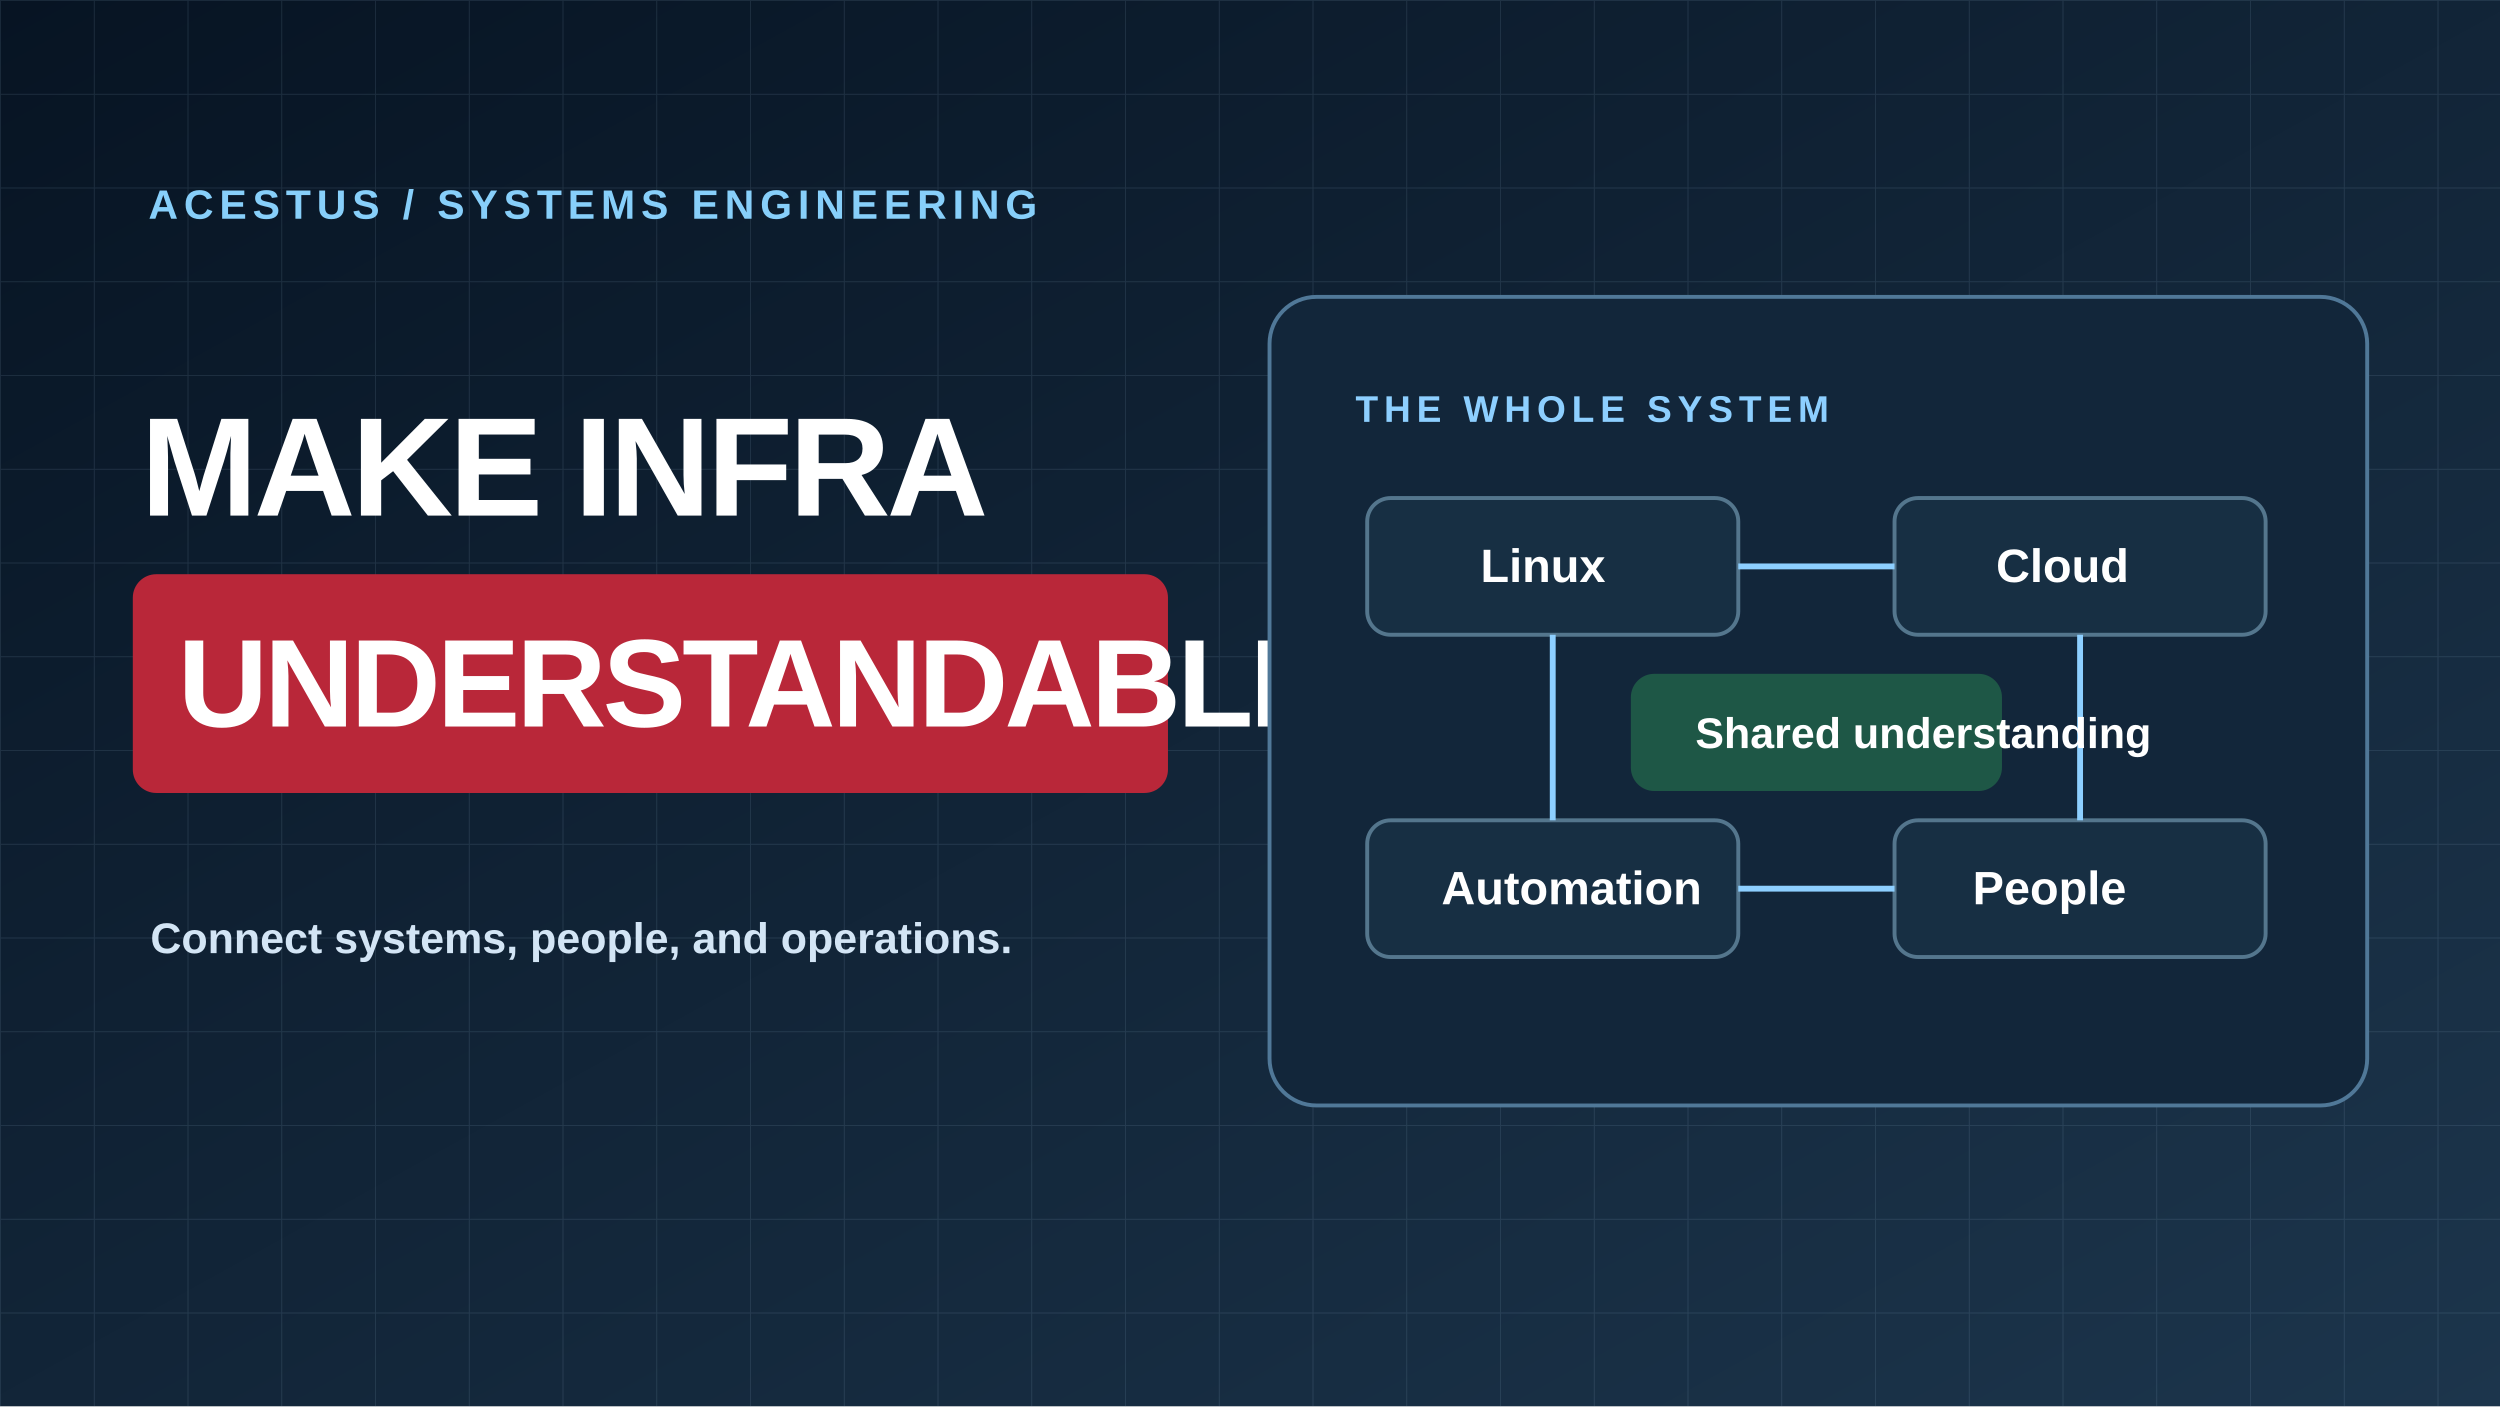
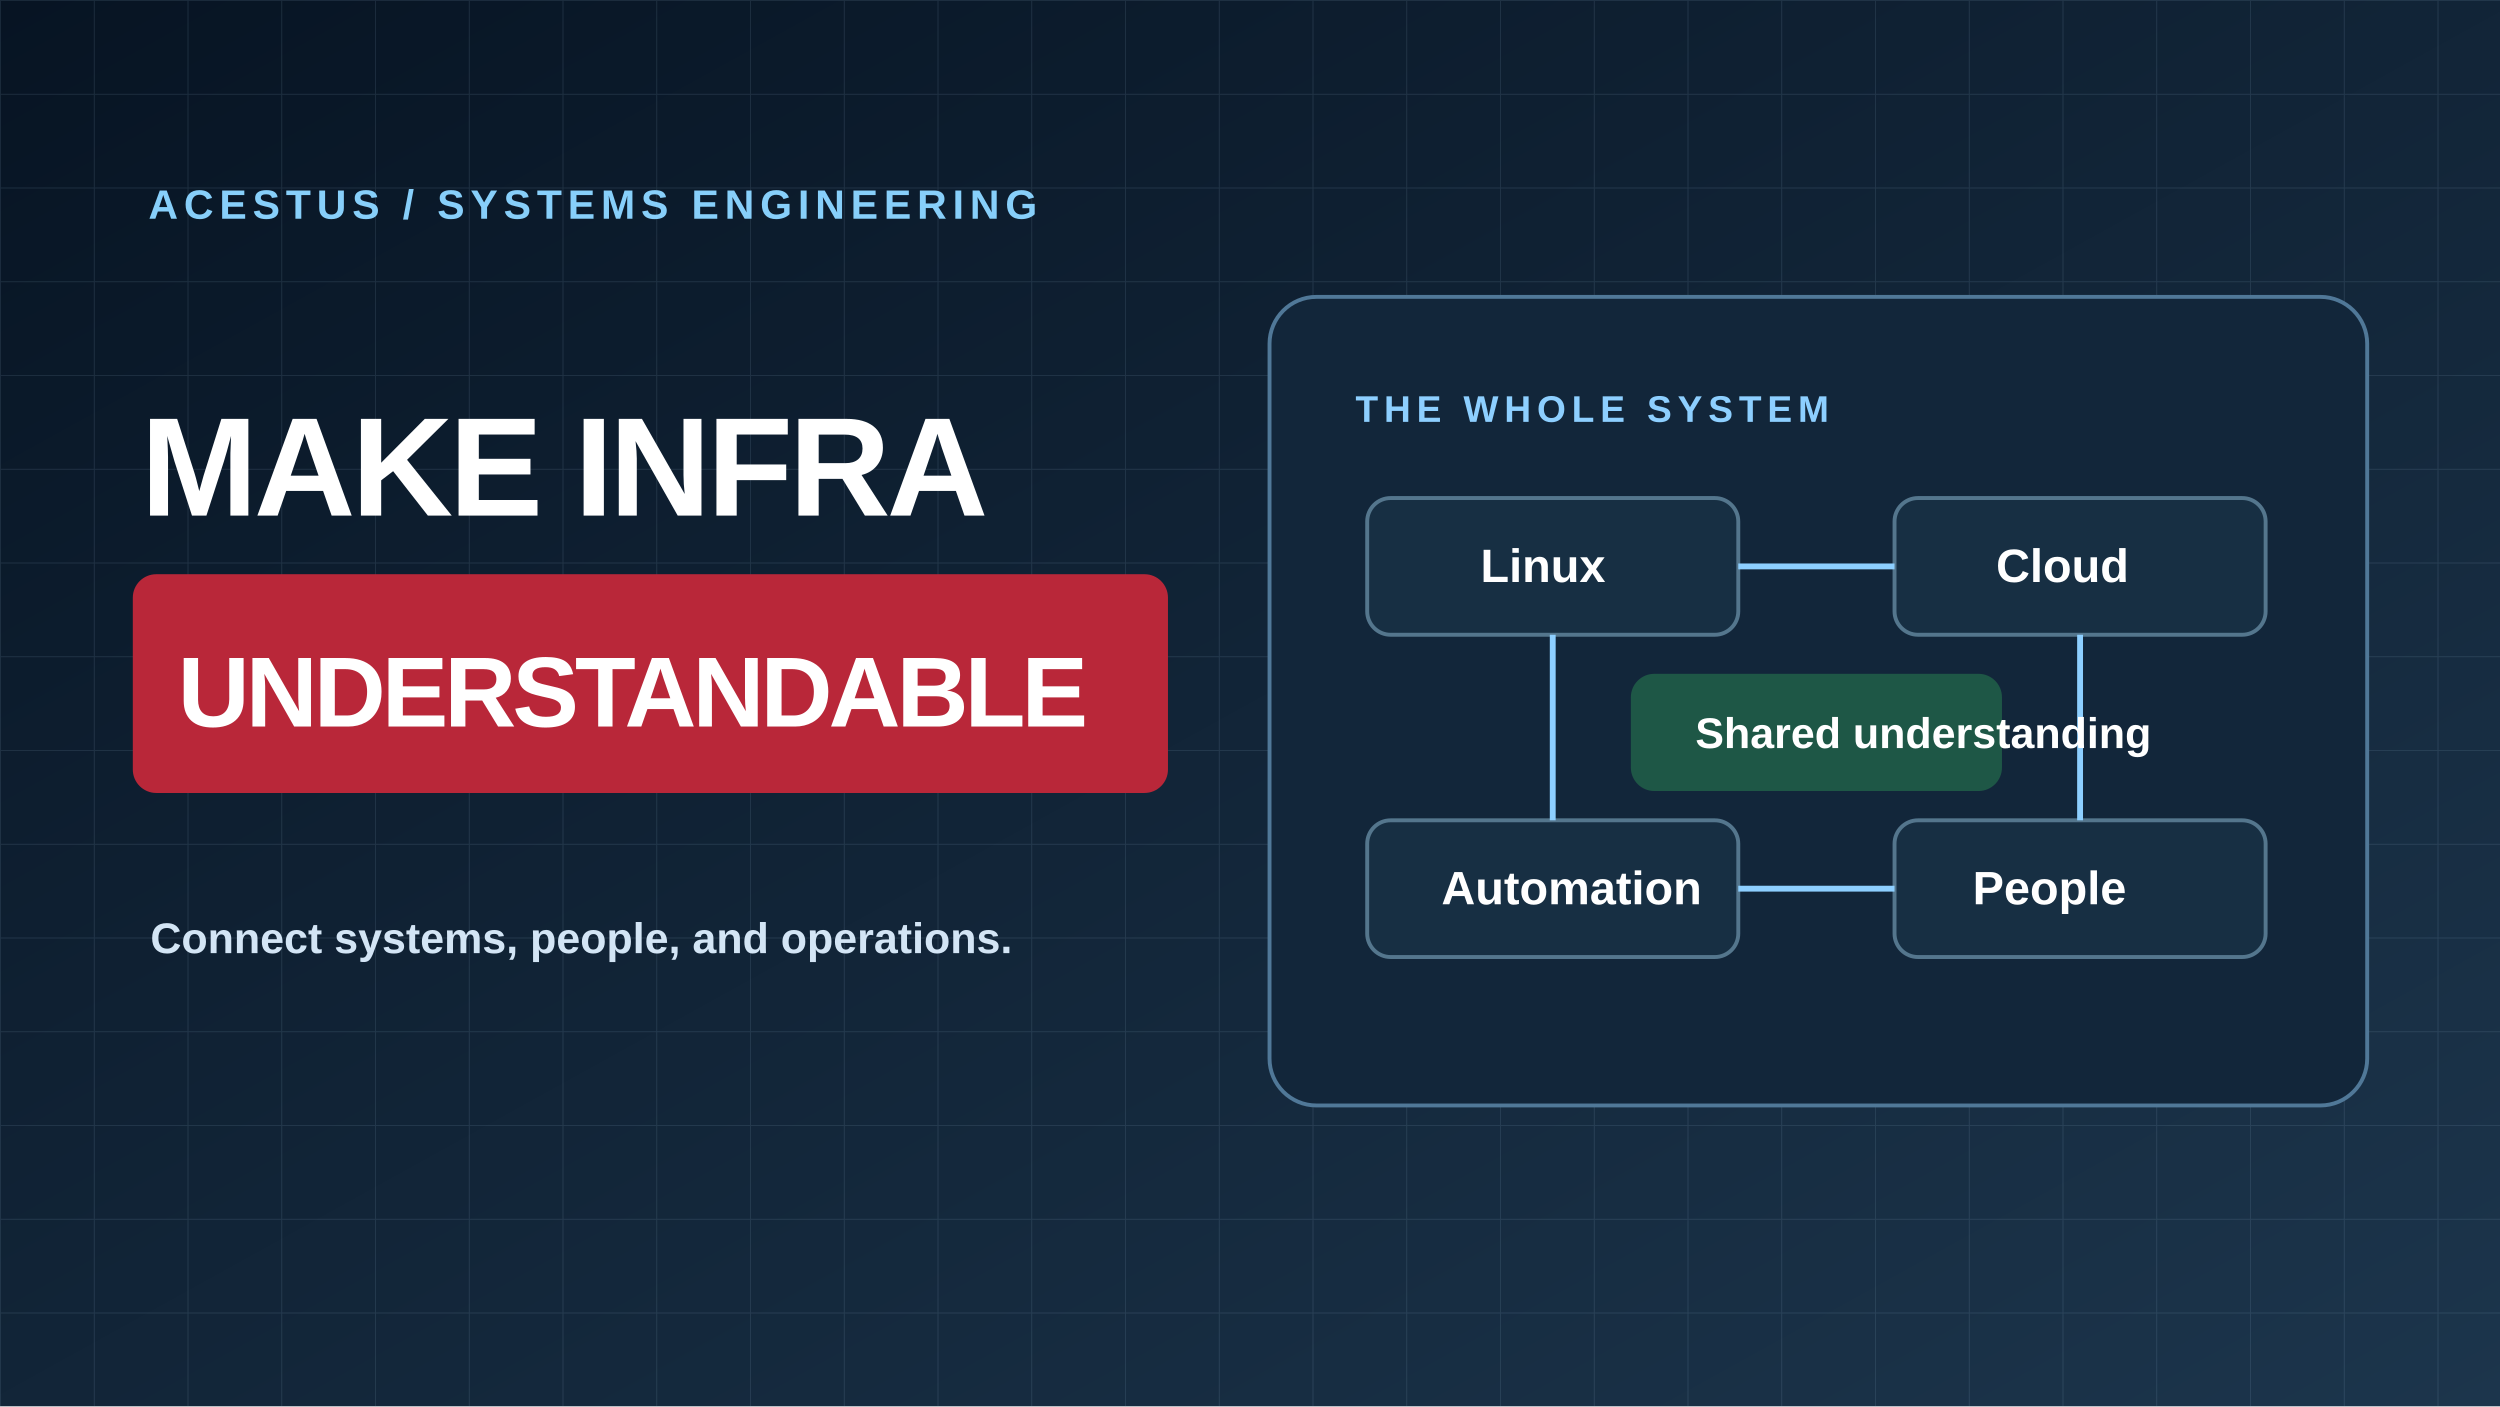
<svg xmlns="http://www.w3.org/2000/svg" viewBox="0 0 1280 720" width="1280" height="720" role="img" aria-labelledby="title">
  <defs>
    <linearGradient id="background" x2="1" y2="1">
      <stop stop-color="#071423" />
      <stop offset="1" stop-color="#1c354c" />
    </linearGradient>
    <pattern id="grid" width="48" height="48" patternUnits="userSpaceOnUse">
      <path d="M48 0H0V48" fill="none" stroke="#a9c8e6" stroke-opacity=".12" />
    </pattern>
  </defs>
  <rect width="1280" height="720" fill="url(#background)" />
  <rect width="1280" height="720" fill="url(#grid)" />
  <g font-family="Arial, Helvetica, sans-serif" font-weight="700">
    <text x="76" y="112" fill="#87cffa" font-size="21" letter-spacing="3">ACESTUS / SYSTEMS ENGINEERING</text>
    <text x="72" y="264" fill="#fff" font-size="72" letter-spacing="-2">MAKE INFRA</text>
    <rect x="68" y="294" width="530" height="112" rx="12" fill="#b92739" />
-     <text x="91" y="372" fill="#fff" font-size="64" letter-spacing="-2">UNDERSTANDABLE</text>
+     <text x="91" y="372" fill="#fff" font-size="51" letter-spacing="-2">UNDERSTANDABLE</text>
    <text x="77" y="488" fill="#d3e5f5" font-size="22">Connect systems, people, and operations.</text>
    <rect x="650" y="152" width="562" height="414" rx="24" fill="#12263a" stroke="#507898" stroke-width="2" />
    <text x="694" y="216" fill="#8dcfff" font-size="19" letter-spacing="3">THE WHOLE SYSTEM</text>
    <rect x="700" y="255" width="190" height="70" rx="12" fill="#172f43" stroke="#54768d" stroke-width="2" />
    <text x="758" y="298" fill="#fff" font-size="24">Linux</text>
    <rect x="970" y="255" width="190" height="70" rx="12" fill="#172f43" stroke="#54768d" stroke-width="2" />
    <text x="1022" y="298" fill="#fff" font-size="24">Cloud</text>
    <rect x="700" y="420" width="190" height="70" rx="12" fill="#172f43" stroke="#54768d" stroke-width="2" />
    <text x="738" y="463" fill="#fff" font-size="24">Automation</text>
    <rect x="970" y="420" width="190" height="70" rx="12" fill="#172f43" stroke="#54768d" stroke-width="2" />
    <text x="1010" y="463" fill="#fff" font-size="24">People</text>
    <path d="M890 290h80M795 325v95M1065 325v95M890 455h80" stroke="#8dcfff" stroke-width="3" />
    <rect x="835" y="345" width="190" height="60" rx="12" fill="#1e5746" />
    <text x="868" y="383" fill="#fff" font-size="22">Shared understanding</text>
  </g>
</svg>
